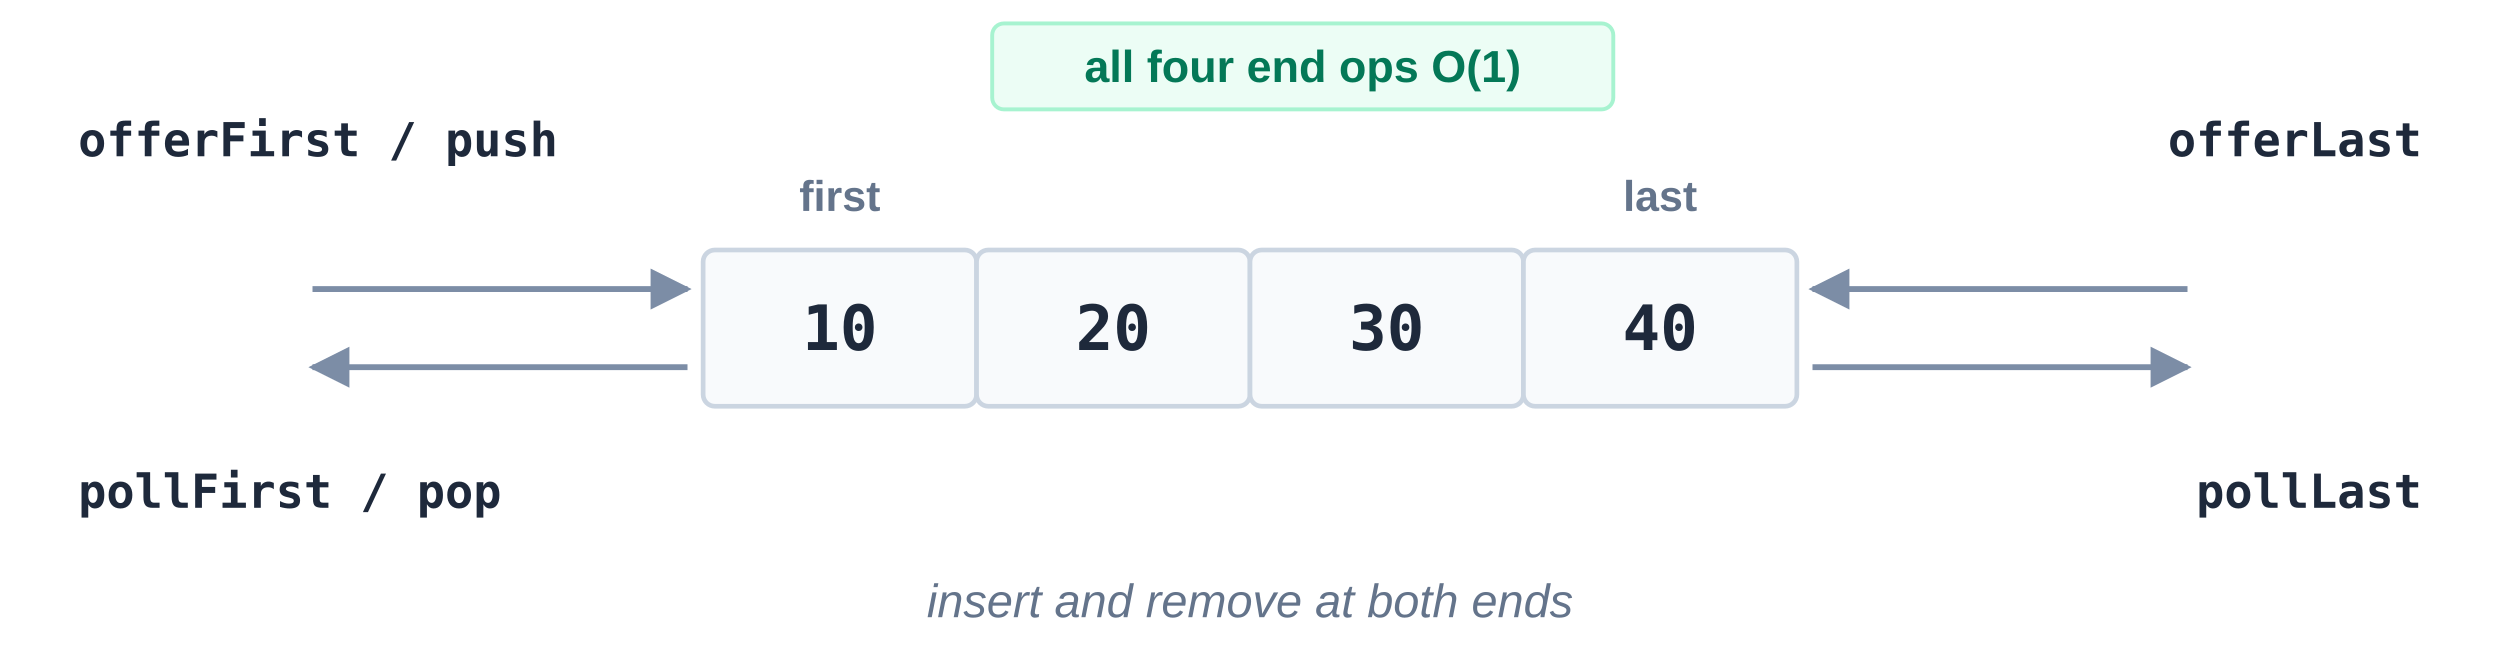
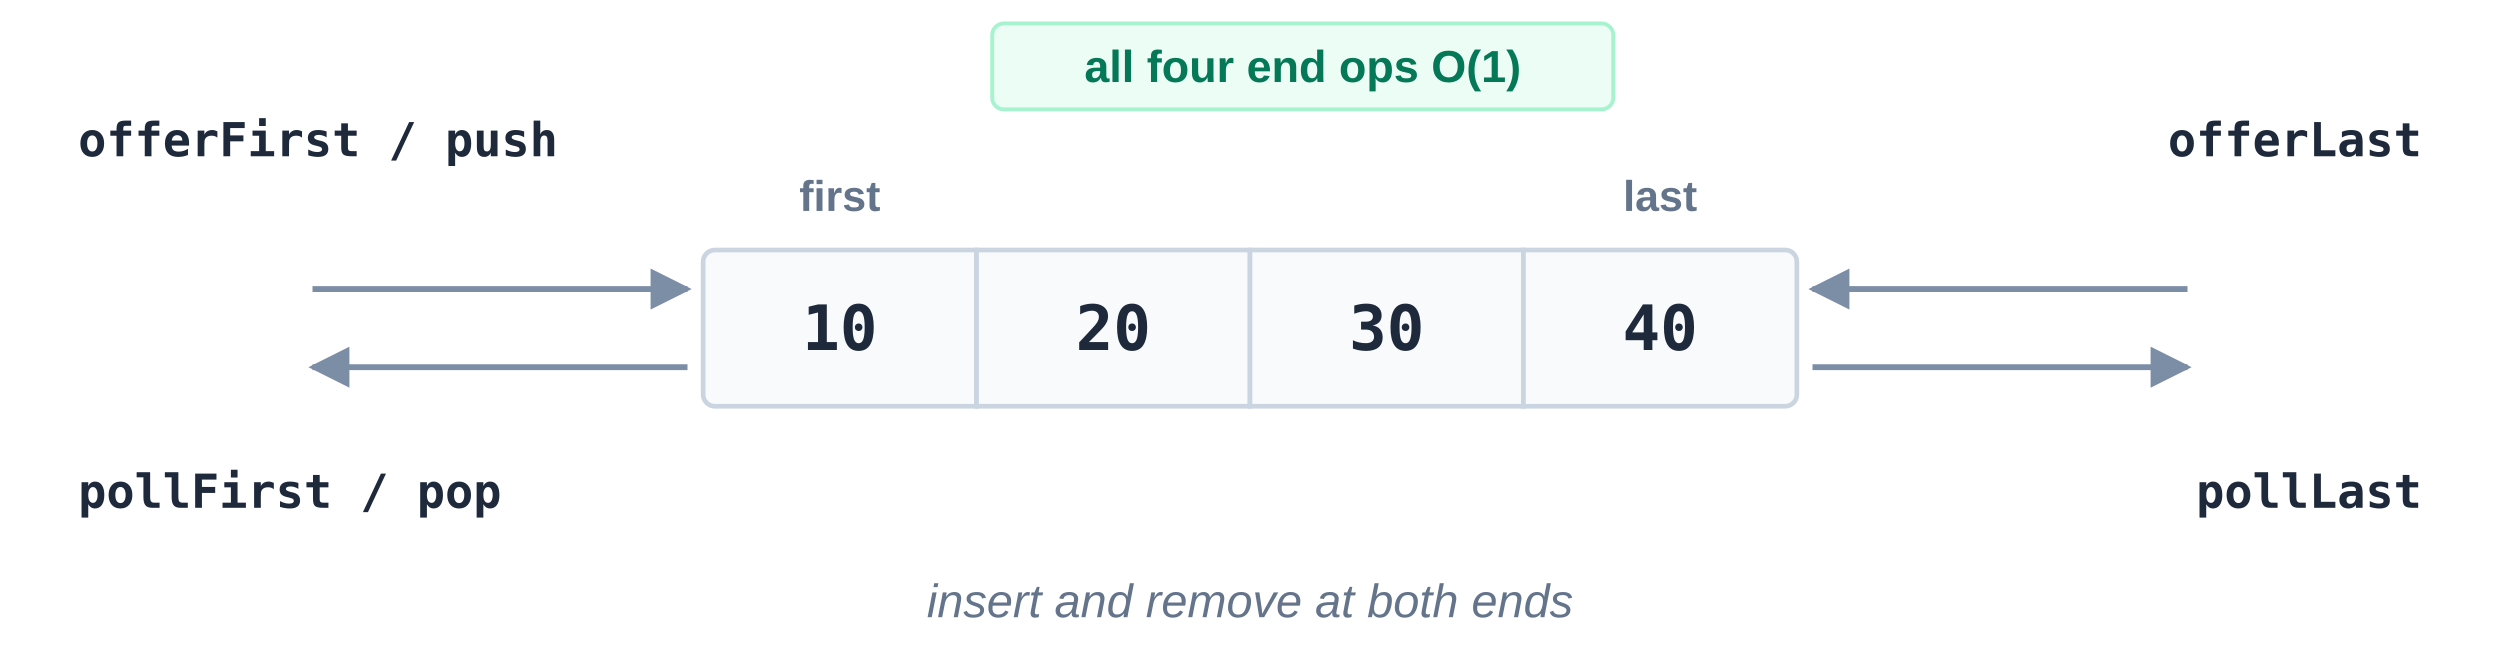
<svg xmlns="http://www.w3.org/2000/svg" width="640" height="170" viewBox="0 0 640 170" role="img" aria-label="Deque: elements 10, 20, 30, 40 in a row; elements can be added or removed at the front with offerFirst and pollFirst and at the back with offerLast and pollLast">
  <defs>
    <marker id="dq-a" viewBox="0 0 10 10" refX="9" refY="5" markerWidth="7" markerHeight="7" orient="auto-start-reverse">
      <path d="M0 0 L10 5 L0 10 Z" fill="#7C8DA6" />
    </marker>
    <marker id="dq-h" viewBox="0 0 10 10" refX="9" refY="5" markerWidth="7" markerHeight="7" orient="auto-start-reverse">
      <path d="M0 0 L10 5 L0 10 Z" fill="#B45309" />
    </marker>
    <filter id="dq-s" x="-10%" y="-15%" width="120%" height="150%">
      <feDropShadow dx="0" dy="1.5" stdDeviation="1.5" flood-color="#0F172A" flood-opacity="0.10" />
    </filter>
  </defs>
-   <rect x="180" y="64" width="70" height="40" rx="3" fill="#F8FAFC" stroke="#CBD5E1" stroke-width="1.2" />
+   <path d="M183 64 H250 A0 0 0 0 1 250 64 V104 A0 0 0 0 1 250 104 H183 A3 3 0 0 1 180 101 V67 A3 3 0 0 1 183 64 Z" fill="#F8FAFC" stroke="#CBD5E1" stroke-width="1.2" />
  <text x="215.0" y="89.6" text-anchor="middle" font-family="ui-monospace, Consolas, monospace" font-size="16" font-weight="600" fill="#1E293B">10</text>
-   <rect x="250" y="64" width="70" height="40" rx="3" fill="#F8FAFC" stroke="#CBD5E1" stroke-width="1.2" />
+   <path d="M250 64 H320 A0 0 0 0 1 320 64 V104 A0 0 0 0 1 320 104 H250 A0 0 0 0 1 250 104 V64 A0 0 0 0 1 250 64 Z" fill="#F8FAFC" stroke="#CBD5E1" stroke-width="1.2" />
  <text x="285.0" y="89.6" text-anchor="middle" font-family="ui-monospace, Consolas, monospace" font-size="16" font-weight="600" fill="#1E293B">20</text>
-   <rect x="320" y="64" width="70" height="40" rx="3" fill="#F8FAFC" stroke="#CBD5E1" stroke-width="1.2" />
+   <path d="M320 64 H390 A0 0 0 0 1 390 64 V104 A0 0 0 0 1 390 104 H320 A0 0 0 0 1 320 104 V64 A0 0 0 0 1 320 64 Z" fill="#F8FAFC" stroke="#CBD5E1" stroke-width="1.2" />
  <text x="355.0" y="89.6" text-anchor="middle" font-family="ui-monospace, Consolas, monospace" font-size="16" font-weight="600" fill="#1E293B">30</text>
-   <rect x="390" y="64" width="70" height="40" rx="3" fill="#F8FAFC" stroke="#CBD5E1" stroke-width="1.2" />
+   <path d="M390 64 H457 A3 3 0 0 1 460 67 V101 A3 3 0 0 1 457 104 H390 A0 0 0 0 1 390 104 V64 A0 0 0 0 1 390 64 Z" fill="#F8FAFC" stroke="#CBD5E1" stroke-width="1.2" />
  <text x="425.0" y="89.6" text-anchor="middle" font-family="ui-monospace, Consolas, monospace" font-size="16" font-weight="600" fill="#1E293B">40</text>
  <text x="215" y="54" text-anchor="middle" font-family="system-ui, -apple-system, 'Segoe UI', Arial, sans-serif" font-size="11" font-weight="600" fill="#64748B">first</text>
  <text x="425" y="54" text-anchor="middle" font-family="system-ui, -apple-system, 'Segoe UI', Arial, sans-serif" font-size="11" font-weight="600" fill="#64748B">last</text>
  <path d="M80 74 H176" fill="none" stroke="#7C8DA6" stroke-width="1.5" marker-end="url(#dq-a)" />
  <path d="M176 94 H80" fill="none" stroke="#7C8DA6" stroke-width="1.5" marker-end="url(#dq-a)" />
  <path d="M560 74 H464" fill="none" stroke="#7C8DA6" stroke-width="1.5" marker-end="url(#dq-a)" />
  <path d="M464 94 H560" fill="none" stroke="#7C8DA6" stroke-width="1.5" marker-end="url(#dq-a)" />
  <text x="20" y="40" text-anchor="start" font-family="ui-monospace, Consolas, monospace" font-size="12" font-weight="600" fill="#1E293B">offerFirst / push</text>
  <text x="20" y="130" text-anchor="start" font-family="ui-monospace, Consolas, monospace" font-size="12" font-weight="600" fill="#1E293B">pollFirst / pop</text>
  <text x="620" y="40" text-anchor="end" font-family="ui-monospace, Consolas, monospace" font-size="12" font-weight="600" fill="#1E293B">offerLast</text>
  <text x="620" y="130" text-anchor="end" font-family="ui-monospace, Consolas, monospace" font-size="12" font-weight="600" fill="#1E293B">pollLast</text>
  <text x="320" y="158" text-anchor="middle" font-family="system-ui, -apple-system, 'Segoe UI', Arial, sans-serif" font-size="12" font-weight="400" fill="#64748B" font-style="italic">insert and remove at both ends</text>
  <rect x="254" y="6" width="159" height="22" rx="3" fill="#ECFDF5" stroke="#A7F3D0" stroke-width="1" />
  <text x="333.5" y="21" text-anchor="middle" font-family="system-ui, -apple-system, 'Segoe UI', Arial, sans-serif" font-size="11.5" font-weight="600" fill="#047857">all four end ops  O(1)</text>
</svg>
